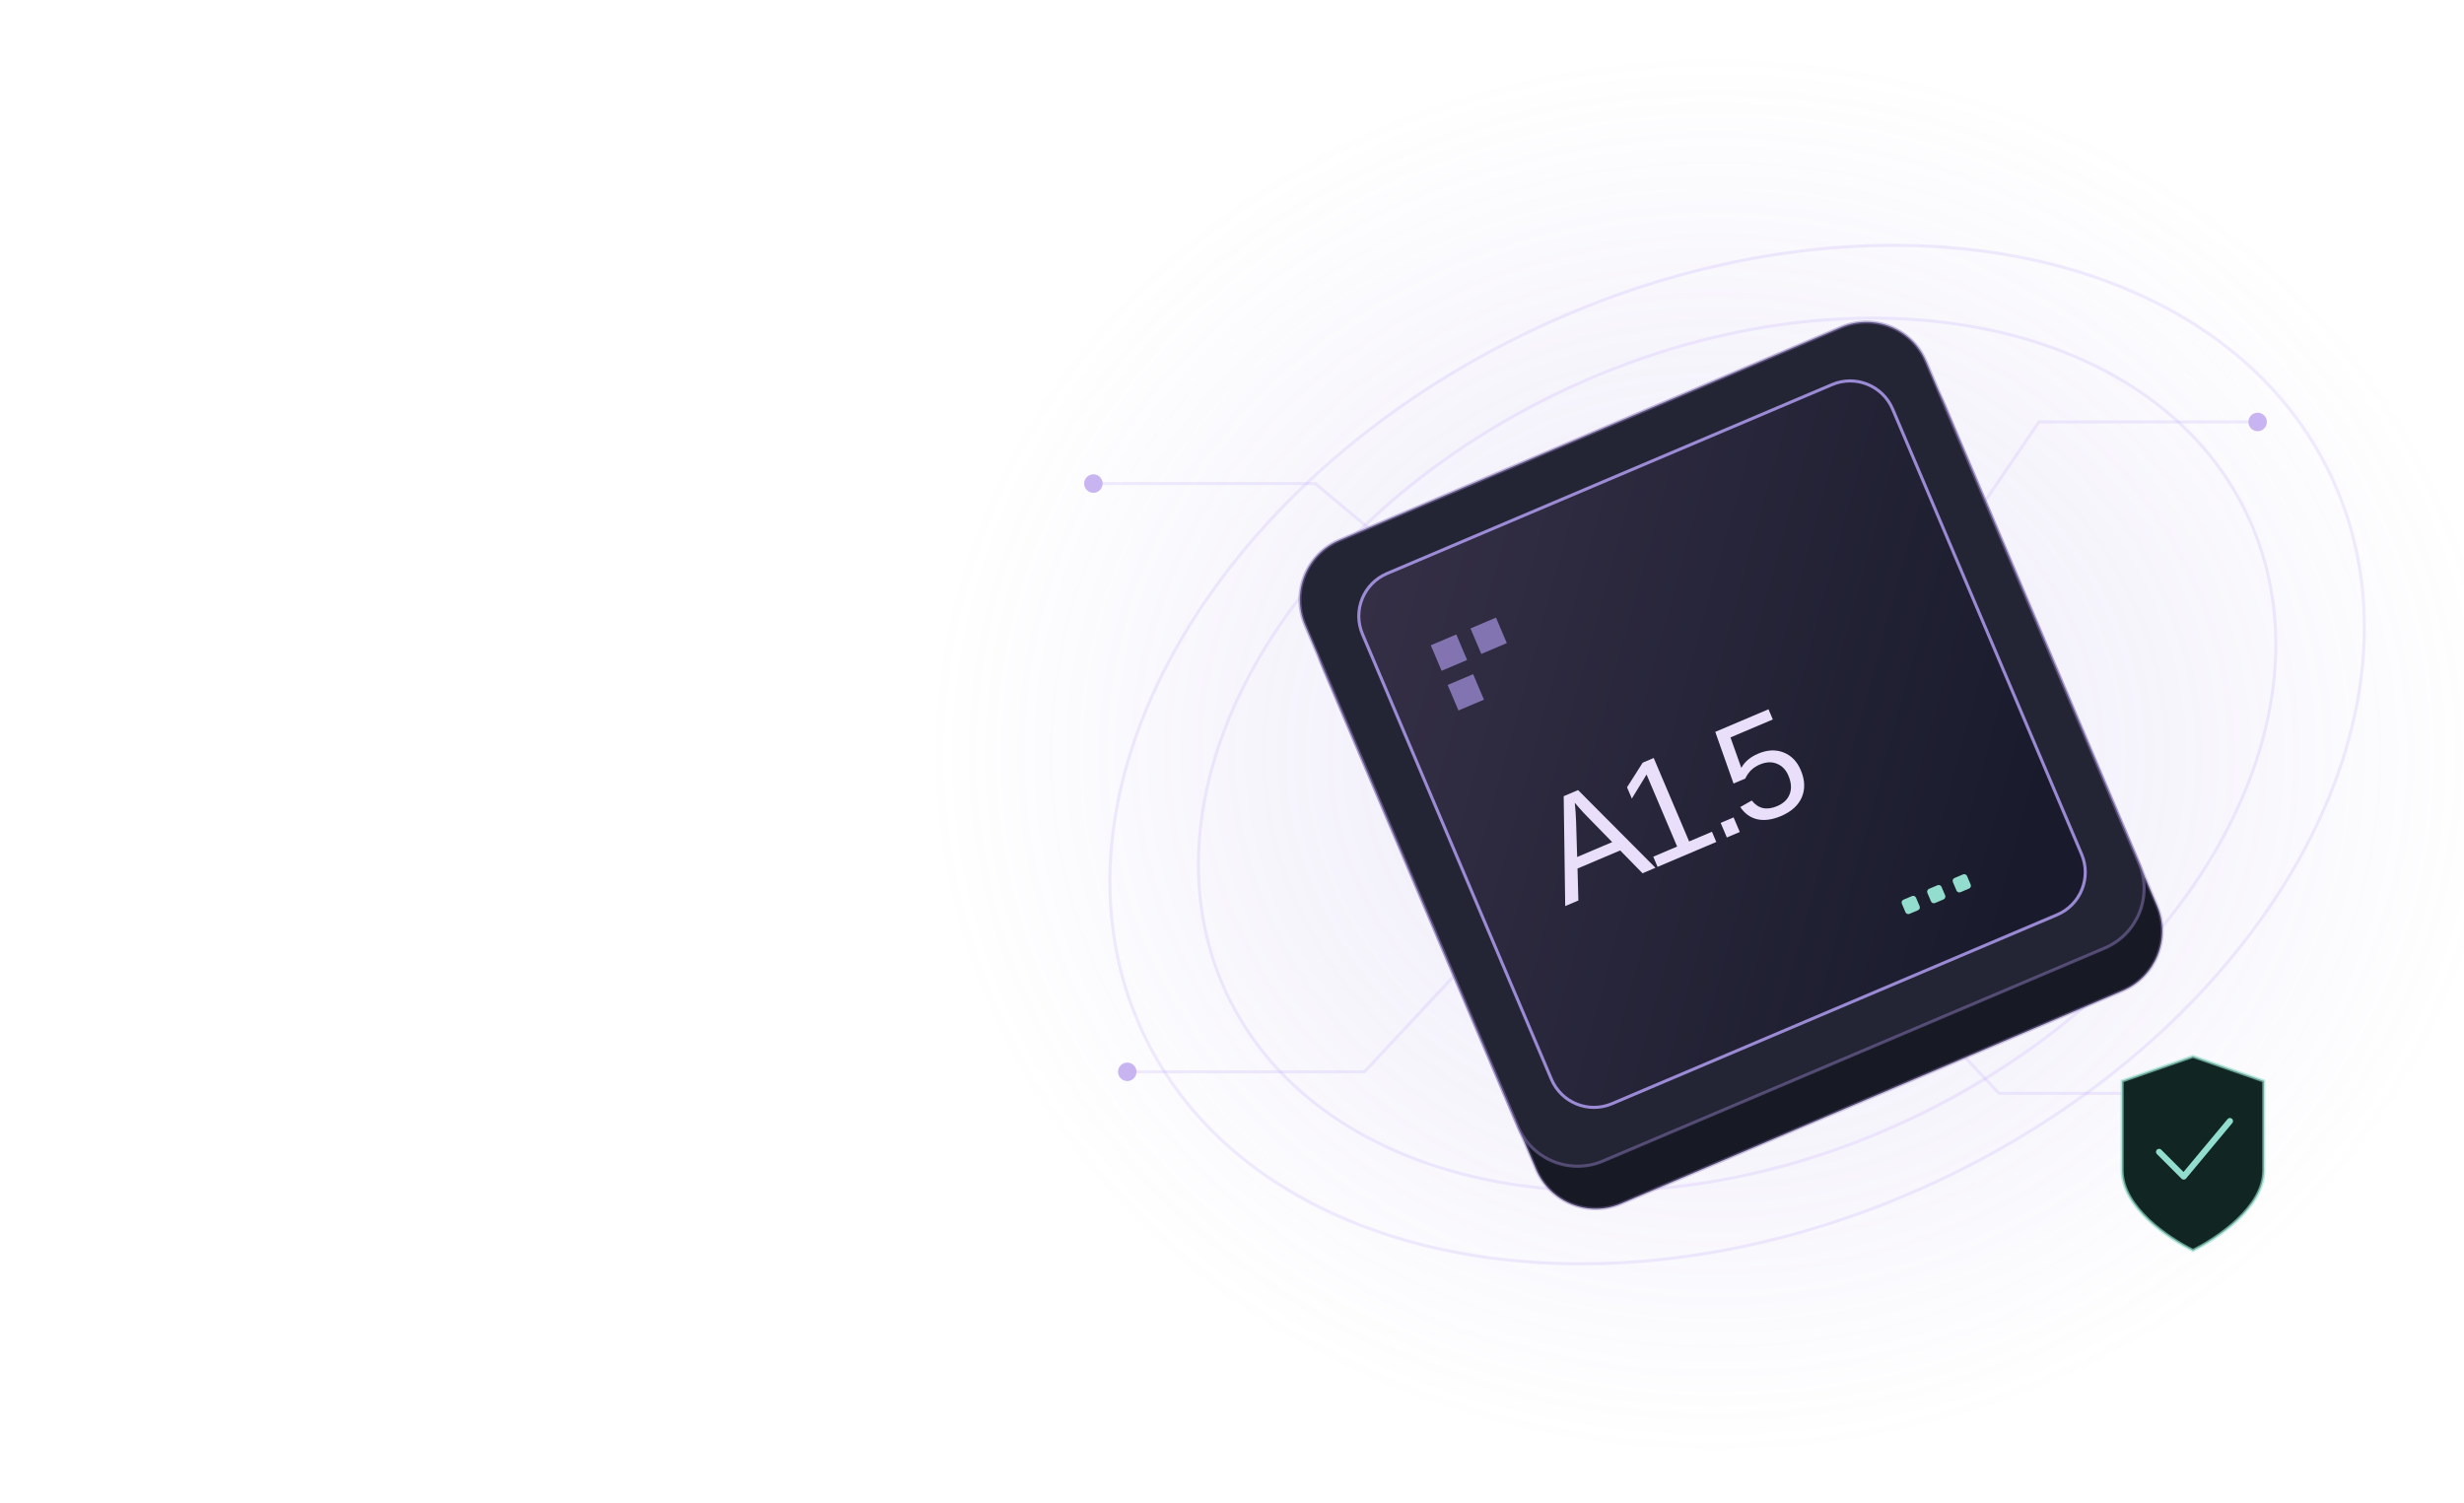
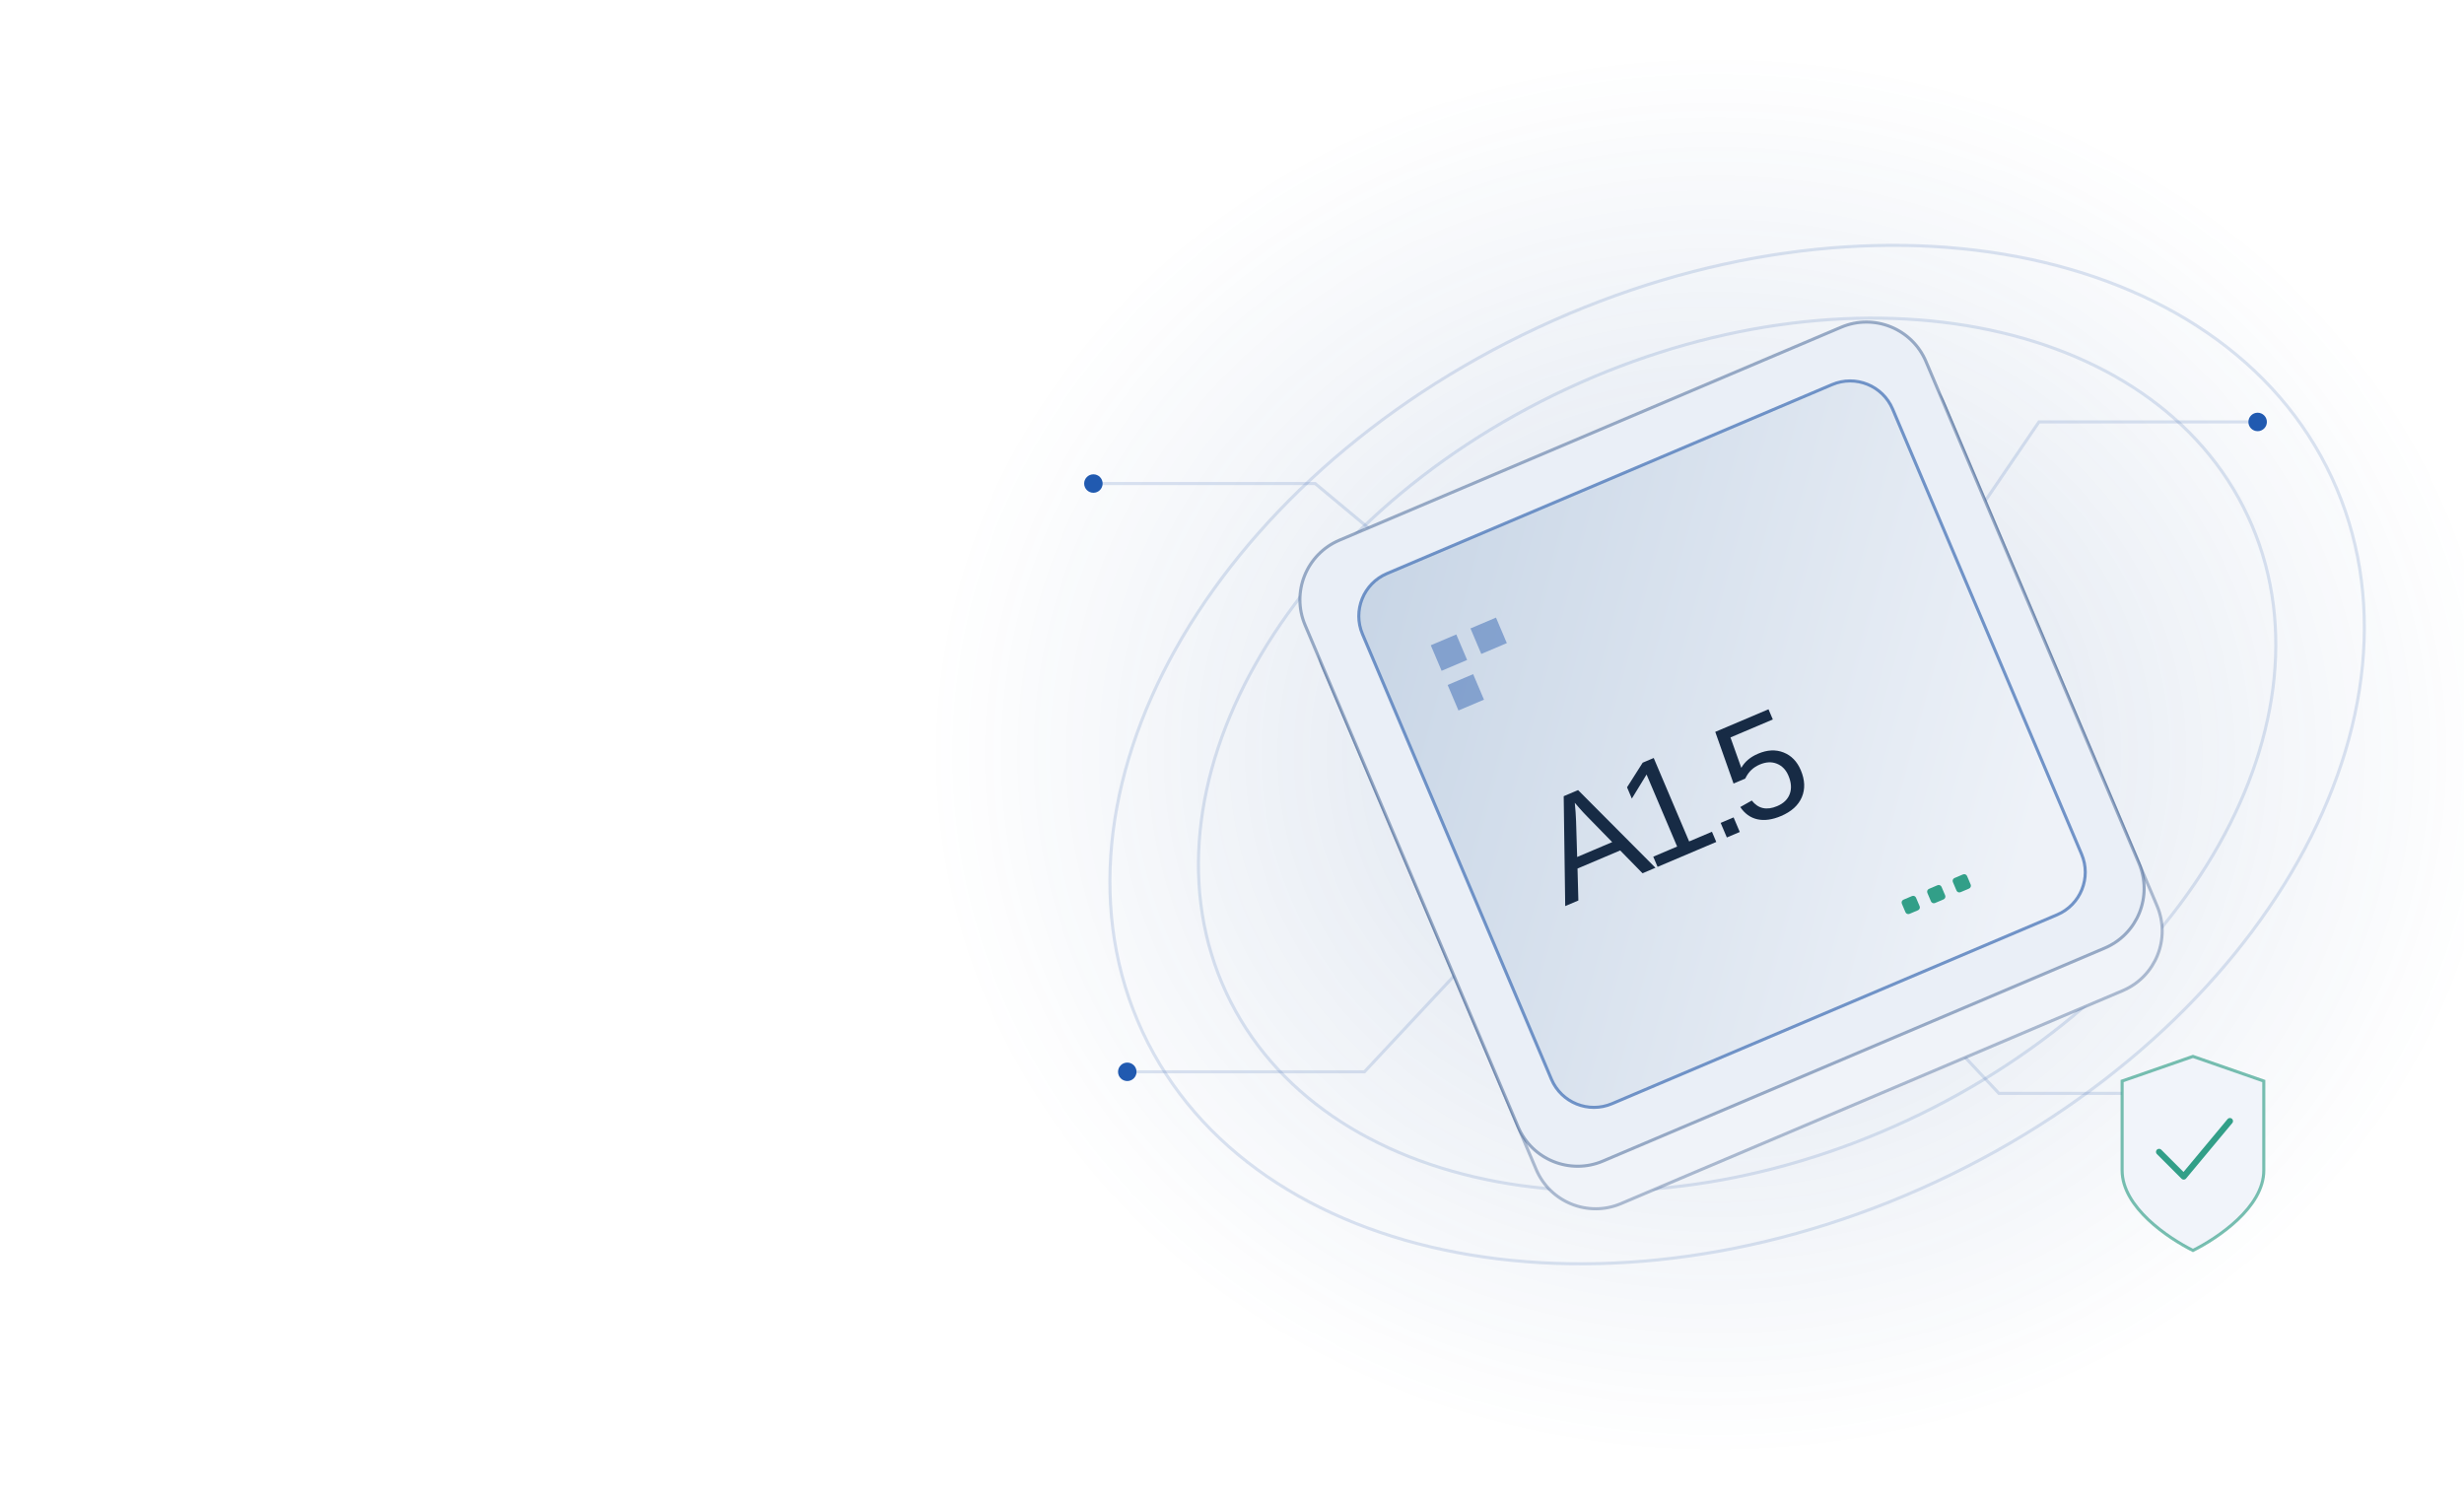
<svg xmlns="http://www.w3.org/2000/svg" viewBox="0 0 800 488" fill="none">
  <defs>
    <radialGradient id="halo">
-       <stop stop-color="#9680d6" stop-opacity=".19" />
-       <stop offset="1" stop-color="#9680d6" stop-opacity="0" />
+       <stop stop-color="#335e9e" stop-opacity=".19" />
+       <stop offset="1" stop-color="#335e9e" stop-opacity="0" />
    </radialGradient>
    <linearGradient id="chip" x1="440" y1="170" x2="630" y2="320" gradientUnits="userSpaceOnUse">
-       <stop stop-color="#363047" />
-       <stop offset="1" stop-color="#191b2c" />
+       <stop stop-color="#c6d4e5" />
+       <stop offset="1" stop-color="#eef2f8" />
    </linearGradient>
  </defs>
  <ellipse cx="557" cy="245" rx="255" ry="228" fill="url(#halo)" />
-   <g stroke="#b9a4fc" stroke-opacity=".2">
+   <g stroke="#527cbc" stroke-opacity=".2">
    <ellipse cx="564" cy="245" rx="213" ry="153" transform="rotate(-25 564 245)" />
    <ellipse cx="564" cy="245" rx="183" ry="131" transform="rotate(-25 564 245)" />
    <path d="M355 157h72l66 55m240-75h-71l-49 72M366 348h77l57-61m219 68h-70l-45-48" />
  </g>
-   <g fill="#c7b4f1">
+   <g fill="#215ab0">
    <circle cx="355" cy="157" r="3" />
    <circle cx="733" cy="137" r="3" />
    <circle cx="366" cy="348" r="3" />
    <circle cx="719" cy="355" r="3" />
  </g>
  <g transform="rotate(-23 565 244)">
-     <rect x="451" y="145" width="219" height="219" rx="21" fill="#171a25" stroke="#8d79bc" stroke-opacity=".4" />
-     <rect x="451" y="130" width="219" height="219" rx="21" fill="#232534" stroke="#8d79bc" stroke-opacity=".5" />
-     <rect x="467" y="146" width="187" height="187" rx="15" fill="url(#chip)" stroke="#b9a4fc" stroke-opacity=".8" />
-     <path d="M486 173h9v9h-9zm14 0h9v9h-9zm-14 14h9v9h-9z" fill="#b9a4fc" fill-opacity=".6" />
-     <text x="493" y="268" fill="#e9dffb" font-family="Arial,sans-serif" font-size="48" font-weight="500" letter-spacing="-3">A1.5</text>
-     <g fill="#92ddcd">
+     <rect x="451" y="145" width="219" height="219" rx="21" fill="#f0f3f9" stroke="#3f6092" stroke-opacity=".4" />
+     <rect x="451" y="130" width="219" height="219" rx="21" fill="#eaeff7" stroke="#3f6092" stroke-opacity=".5" />
+     <rect x="467" y="146" width="187" height="187" rx="15" fill="url(#chip)" stroke="#527cbc" stroke-opacity=".8" />
+     <path d="M486 173h9v9h-9zm14 0h9v9h-9zm-14 14h9v9h-9z" fill="#527cbc" fill-opacity=".6" />
+     <text x="493" y="268" fill="#172b45" font-family="Arial,sans-serif" font-size="48" font-weight="500" letter-spacing="-3">A1.5</text>
+     <g fill="#329f88">
      <rect x="594" y="309" width="5" height="5" rx="1" />
      <rect x="603" y="309" width="5" height="5" rx="1" />
      <rect x="612" y="309" width="5" height="5" rx="1" />
    </g>
  </g>
-   <path d="M689 351v29c0 12 15 22 23 26 8-4 23-14 23-26v-29l-23-8z" fill="#112522" stroke="#92ddcd" stroke-opacity=".65" />
-   <path d="m701 374 8 8 15-18" stroke="#92ddcd" stroke-width="2" stroke-linecap="round" stroke-linejoin="round" />
+   <path d="M689 351v29c0 12 15 22 23 26 8-4 23-14 23-26v-29l-23-8z" fill="#f1f4fa" stroke="#329f88" stroke-opacity=".65" />
+   <path d="m701 374 8 8 15-18" stroke="#329f88" stroke-width="2" stroke-linecap="round" stroke-linejoin="round" />
</svg>
